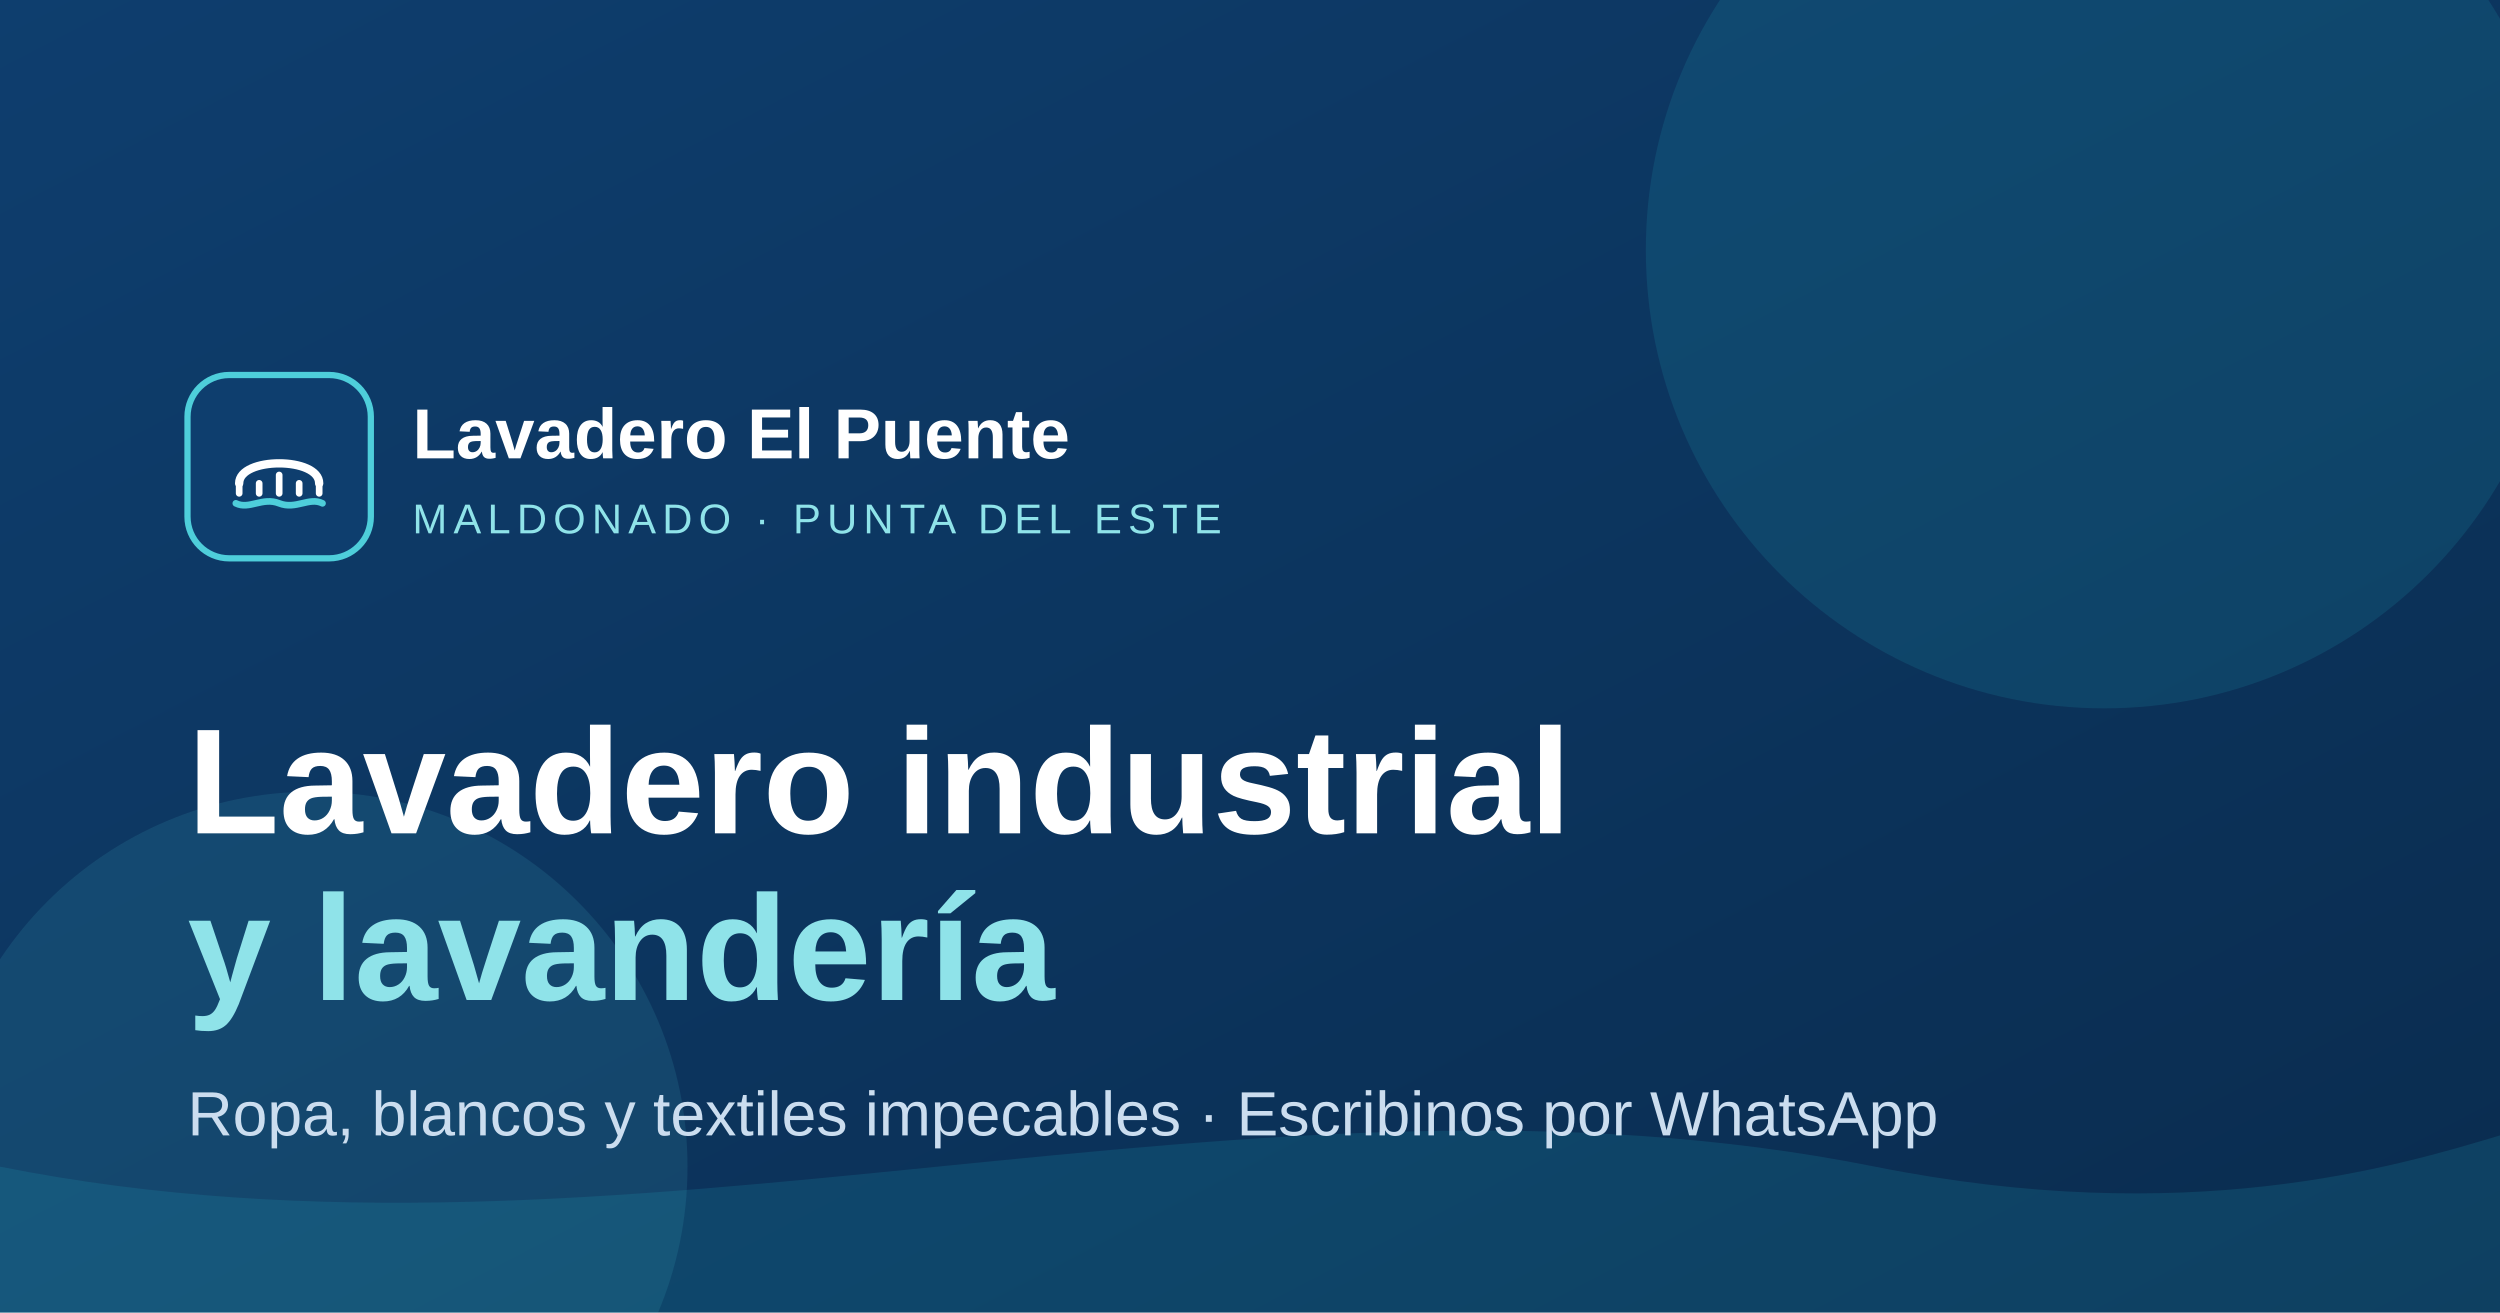
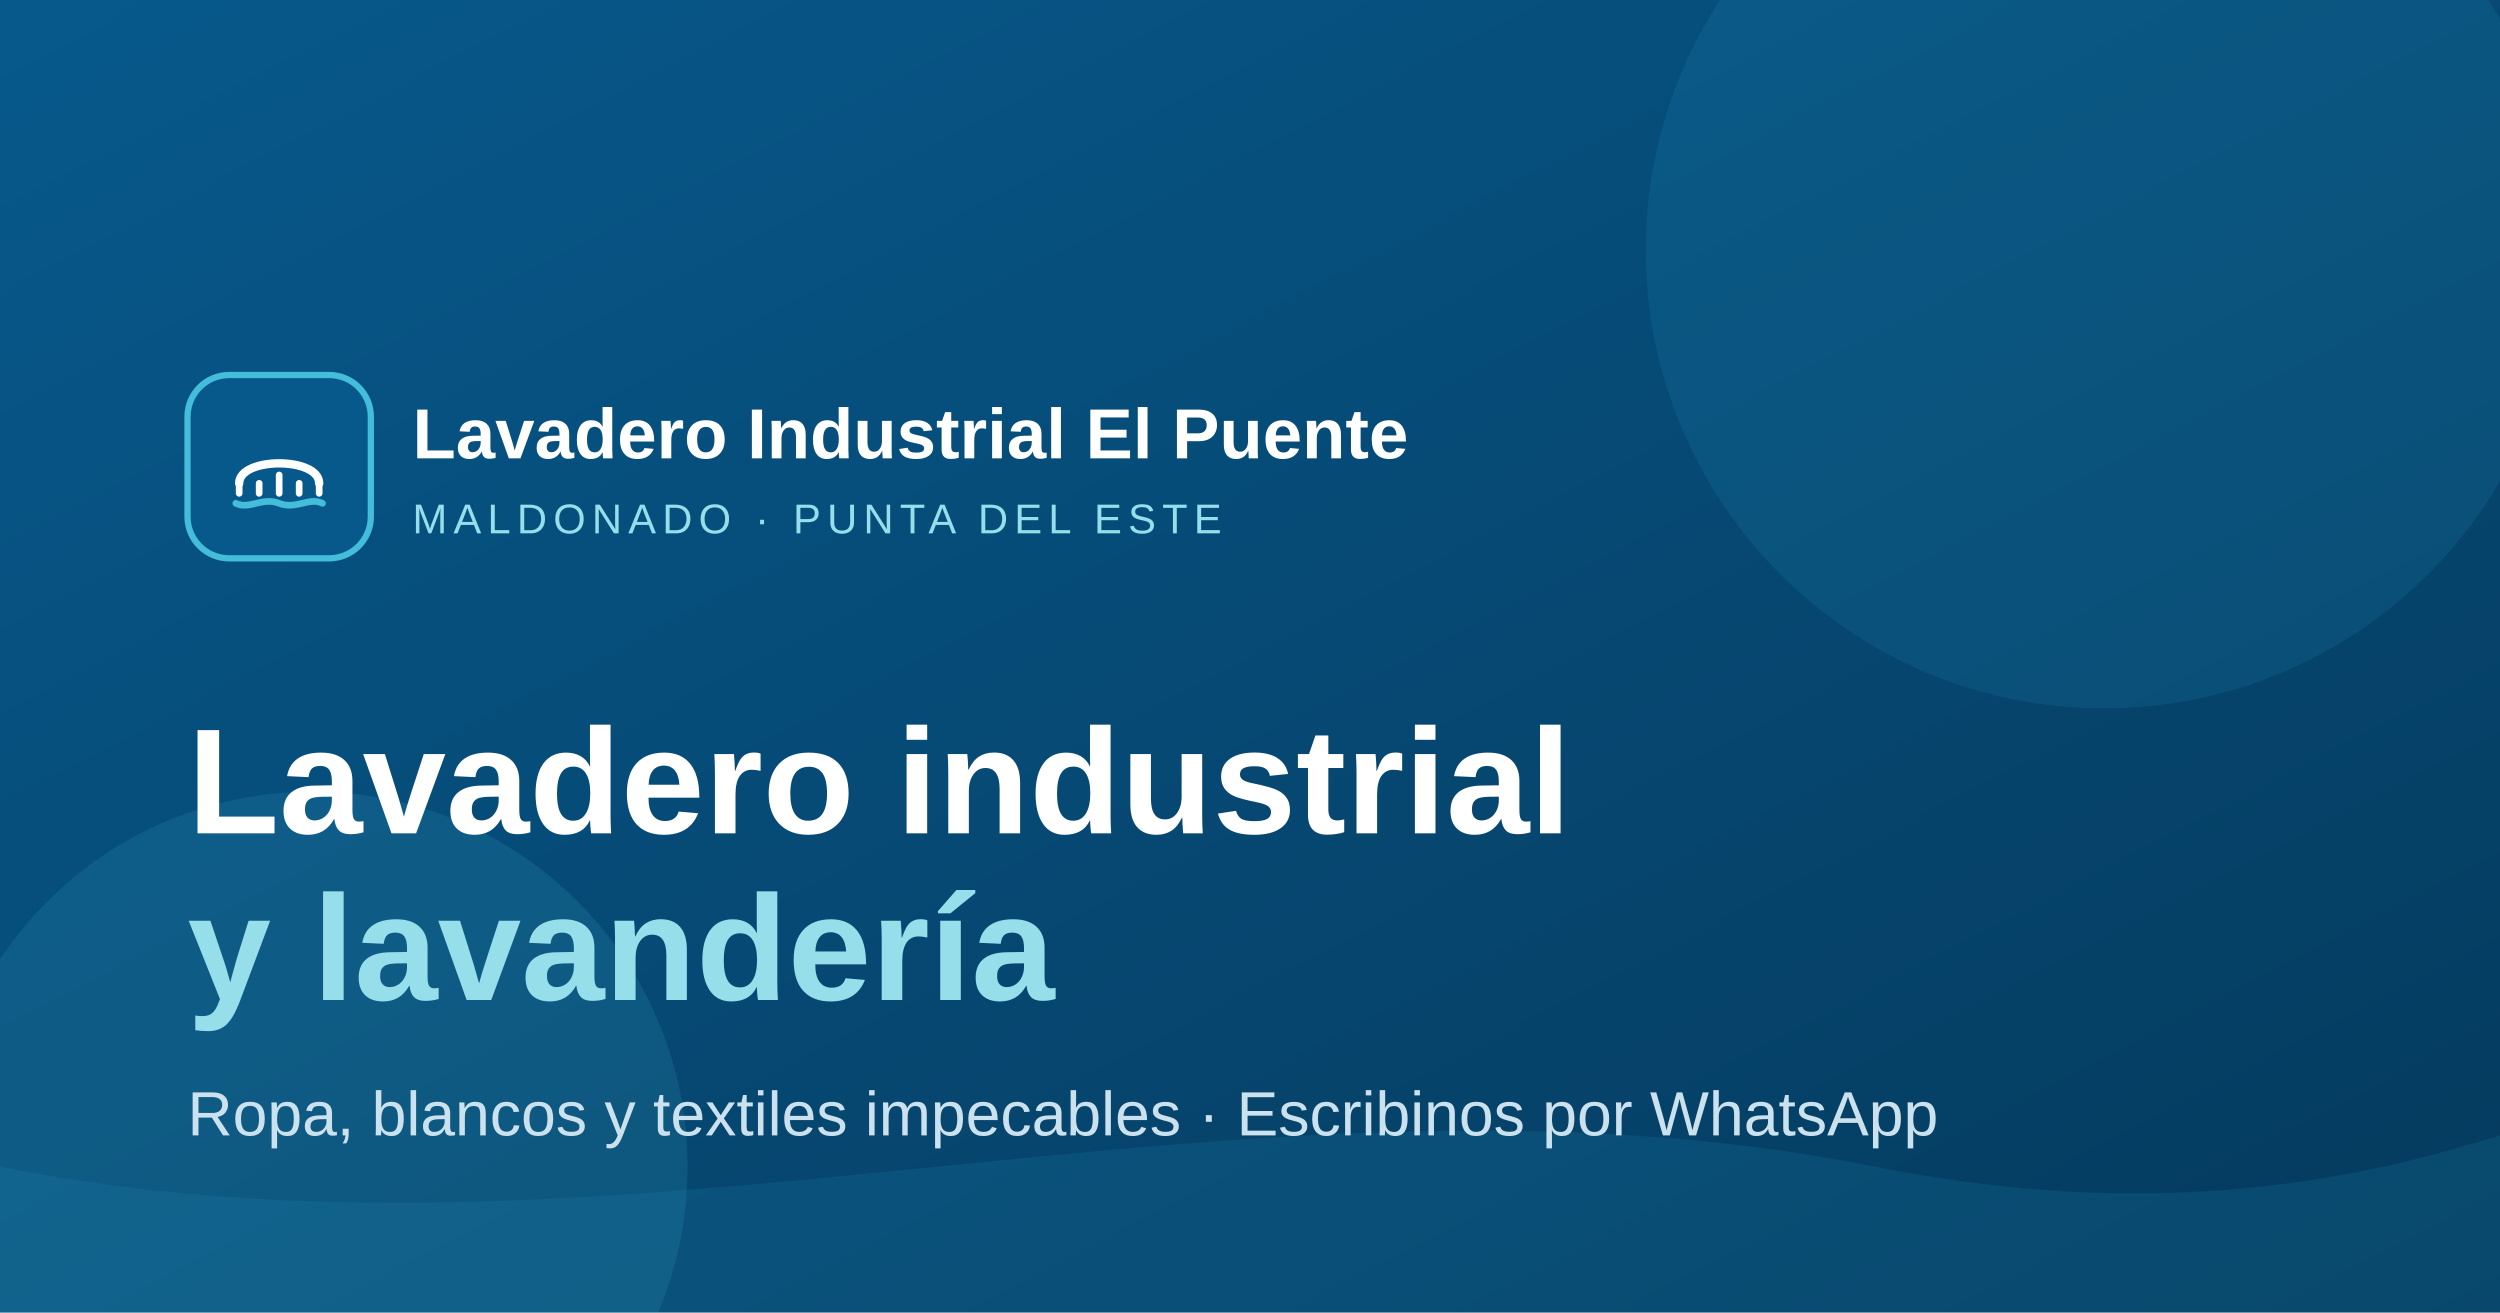
<svg xmlns="http://www.w3.org/2000/svg" viewBox="0 0 1200 630" width="1200" height="630">
  <defs>
    <linearGradient id="bg" x1="0" y1="0" x2="1" y2="1">
-       <stop offset="0" stop-color="#0E3E6E" />
-       <stop offset="1" stop-color="#0A2C4F" />
+       <stop offset="0" stop-color="#07598C" />
+       <stop offset="1" stop-color="#053A5D" />
    </linearGradient>
  </defs>
  <rect width="1200" height="630" fill="url(#bg)" />
-   <circle cx="1010" cy="120" r="220" fill="#22B6C6" opacity="0.14" />
-   <circle cx="150" cy="560" r="180" fill="#4ECEDA" opacity="0.12" />
-   <path d="M0 560 C300 620 600 500 900 560 C1050 590 1150 560 1200 545 L1200 630 L0 630 Z" fill="#22B6C6" opacity="0.15" />
+   <circle cx="1010" cy="120" r="220" fill="#1F92BF" opacity="0.16" />
+   <circle cx="150" cy="560" r="180" fill="#43BDD9" opacity="0.14" />
+   <path d="M0 560 C300 620 600 500 900 560 C1050 590 1150 560 1200 545 L1200 630 L0 630 Z" fill="#1F92BF" opacity="0.16" />
  <g transform="translate(90 250)">
-     <rect x="0" y="-70" width="88" height="88" rx="20" fill="#0E3E6E" stroke="#4ECEDA" stroke-width="3" />
+     <rect x="0" y="-70" width="88" height="88" rx="20" fill="#07598C" stroke="#43BDD9" stroke-width="3" />
    <g transform="translate(44 -26) scale(1.6) translate(-20 -20)">
      <path d="M8 25 C8 17 32 17 32 25" fill="none" stroke="#ffffff" stroke-width="2.5" stroke-linecap="round" />
      <path d="M8 25v3M14 25v3M20 22.5v5.5M26 25v3M32 25v3" stroke="#ffffff" stroke-width="2" stroke-linecap="round" />
-       <path d="M7 31 C11 33 15 29 20 31 C25 33 29 29 33 31" fill="none" stroke="#4ECEDA" stroke-width="2" stroke-linecap="round" />
+       <path d="M7 31 C11 33 15 29 20 31 C25 33 29 29 33 31" fill="none" stroke="#43BDD9" stroke-width="2" stroke-linecap="round" />
    </g>
-     <text x="108" y="-30" font-family="Arial, sans-serif" font-size="34" font-weight="700" fill="#ffffff">Lavadero El Puente</text>
-     <text x="108" y="6" font-family="Arial, sans-serif" font-size="20" letter-spacing="3" fill="#8FE3E9">MALDONADO · PUNTA DEL ESTE</text>
+     <text x="108" y="-30" font-family="Montserrat, Arial, sans-serif" font-size="34" font-weight="700" fill="#ffffff">Lavadero Industrial El Puente</text>
+     <text x="108" y="6" font-family="Montserrat, Arial, sans-serif" font-size="20" letter-spacing="3" fill="#96DEEA">MALDONADO · PUNTA DEL ESTE</text>
  </g>
-   <text x="90" y="400" font-family="Arial, sans-serif" font-size="72" font-weight="700" fill="#ffffff">Lavadero industrial</text>
-   <text x="90" y="480" font-family="Arial, sans-serif" font-size="72" font-weight="700" fill="#8FE3E9">y lavandería</text>
-   <text x="90" y="545" font-family="Arial, sans-serif" font-size="30" fill="#CBDDEF">Ropa, blancos y textiles impecables · Escribinos por WhatsApp</text>
+   <text x="90" y="400" font-family="Montserrat, Arial, sans-serif" font-size="72" font-weight="700" fill="#ffffff">Lavadero industrial</text>
+   <text x="90" y="480" font-family="Montserrat, Arial, sans-serif" font-size="72" font-weight="700" fill="#96DEEA">y lavandería</text>
+   <text x="90" y="545" font-family="Montserrat, Arial, sans-serif" font-size="30" fill="#CBE1EE">Ropa, blancos y textiles impecables · Escribinos por WhatsApp</text>
</svg>
